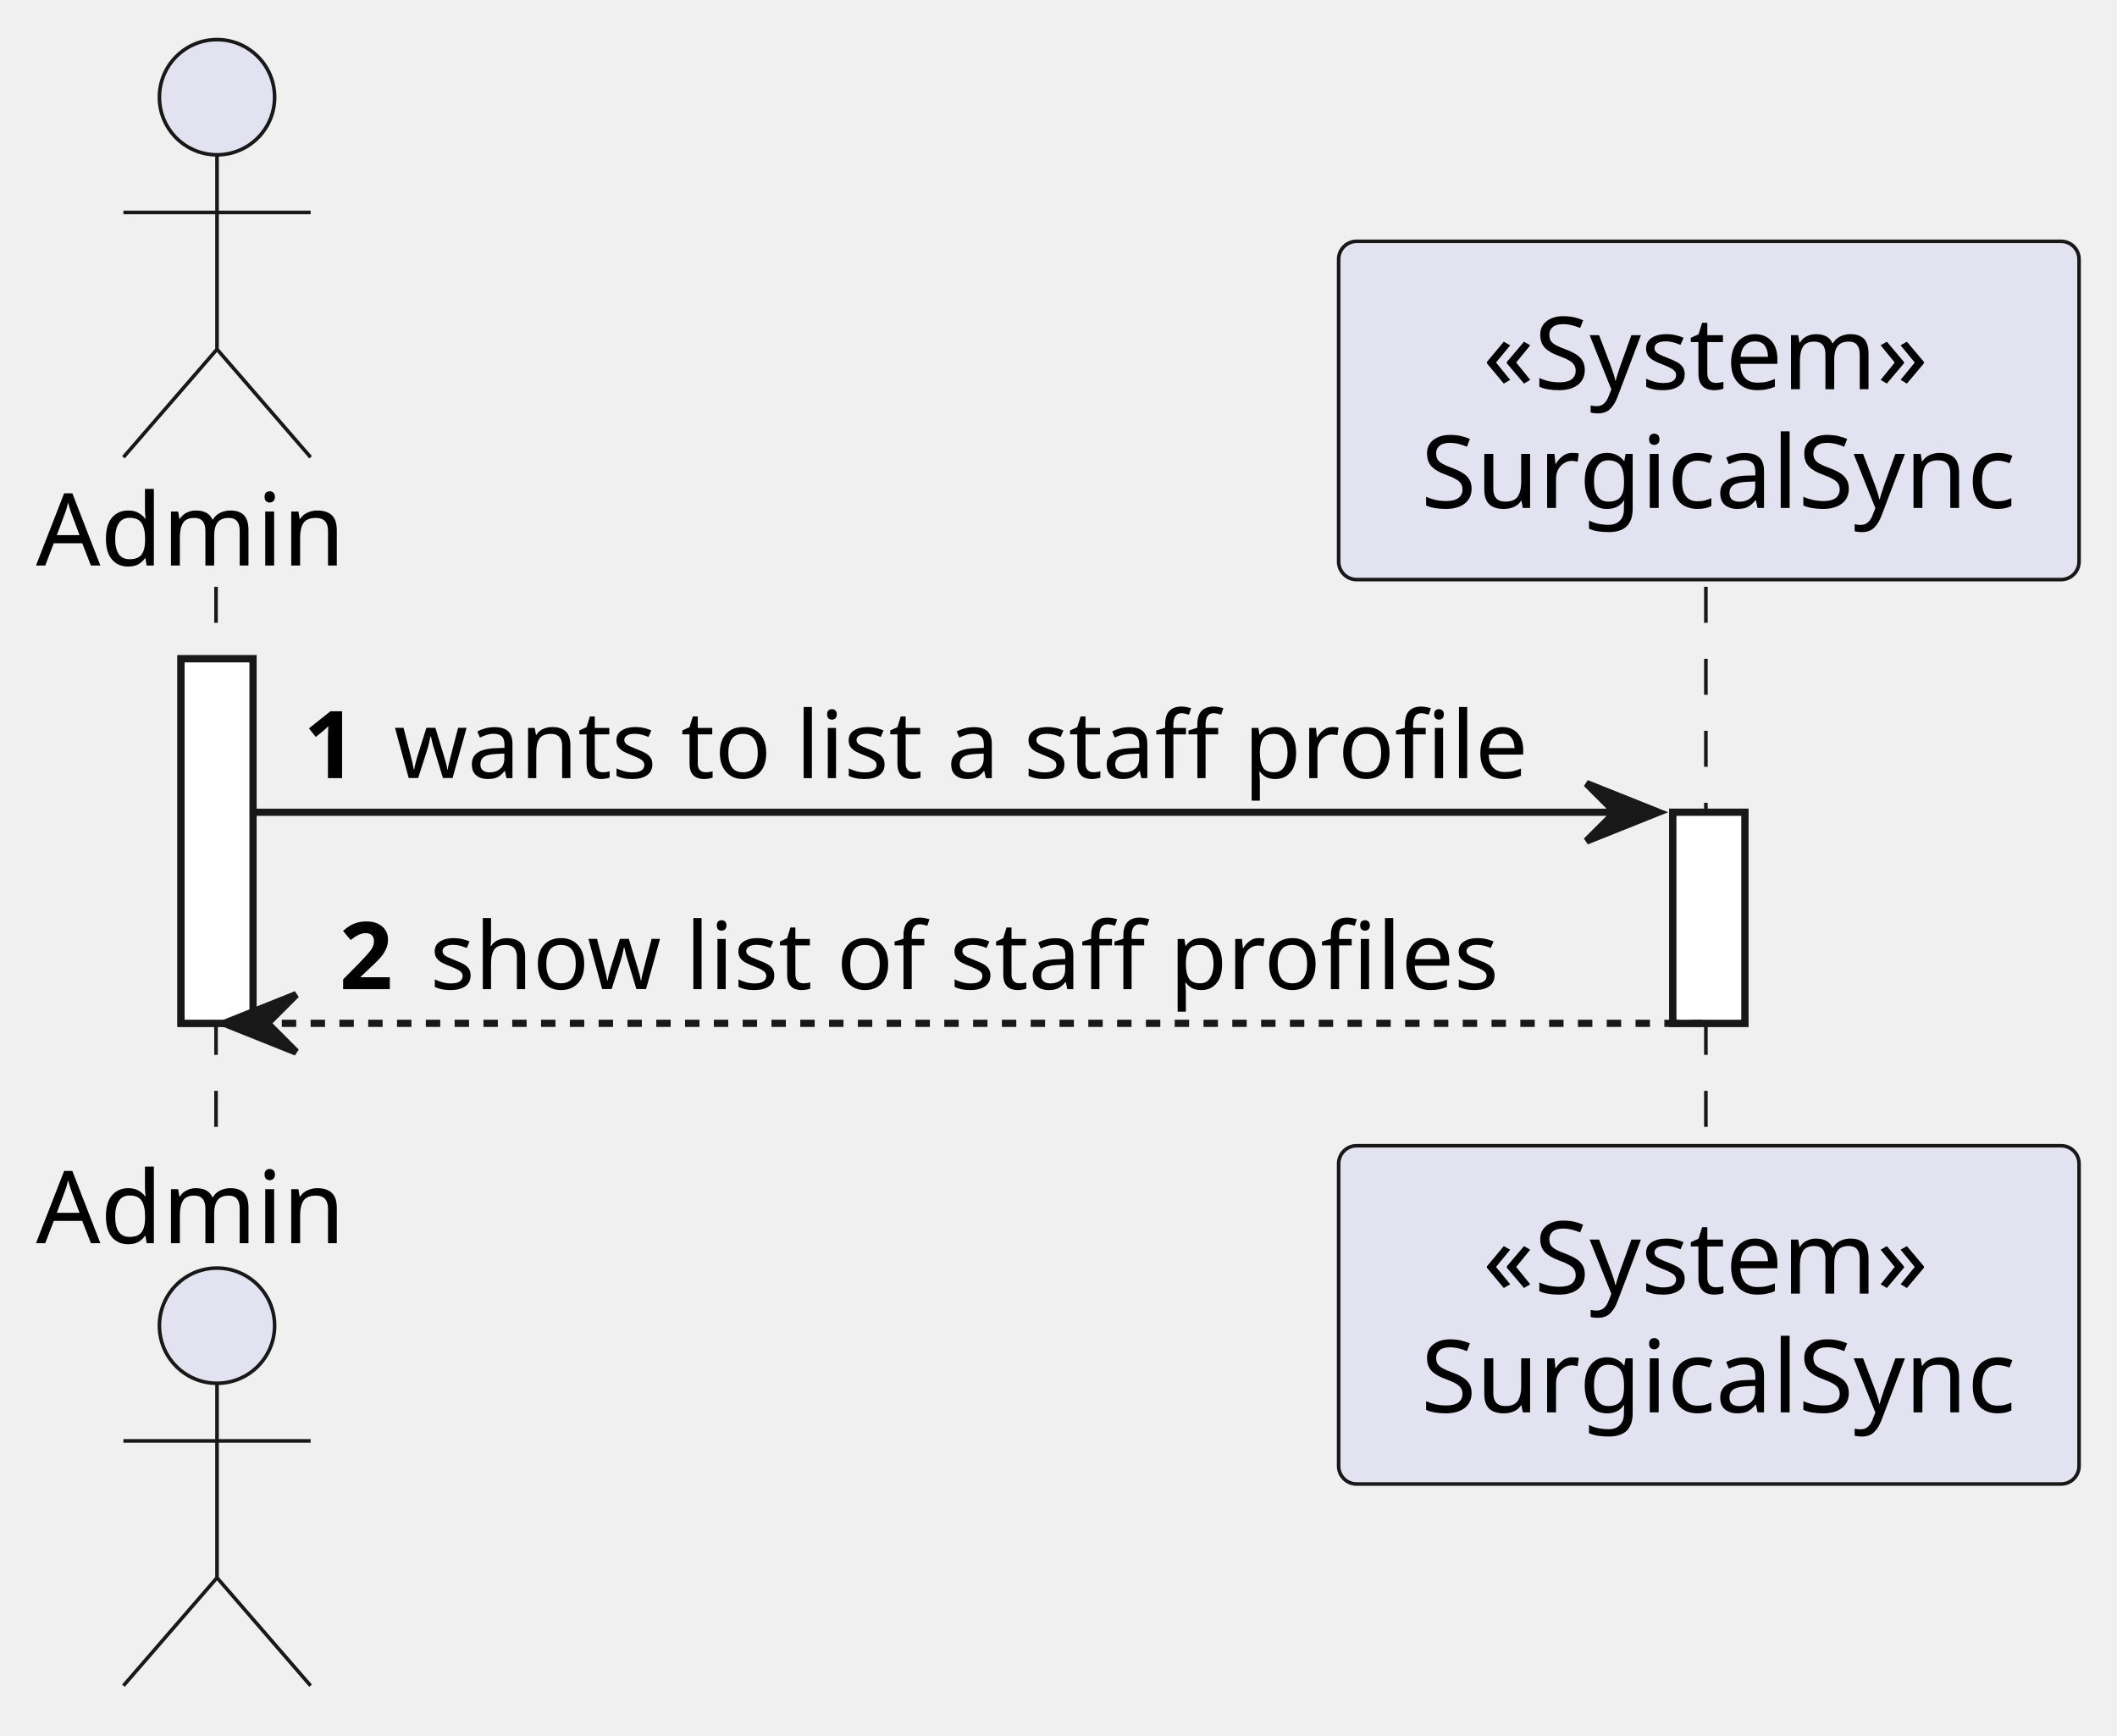
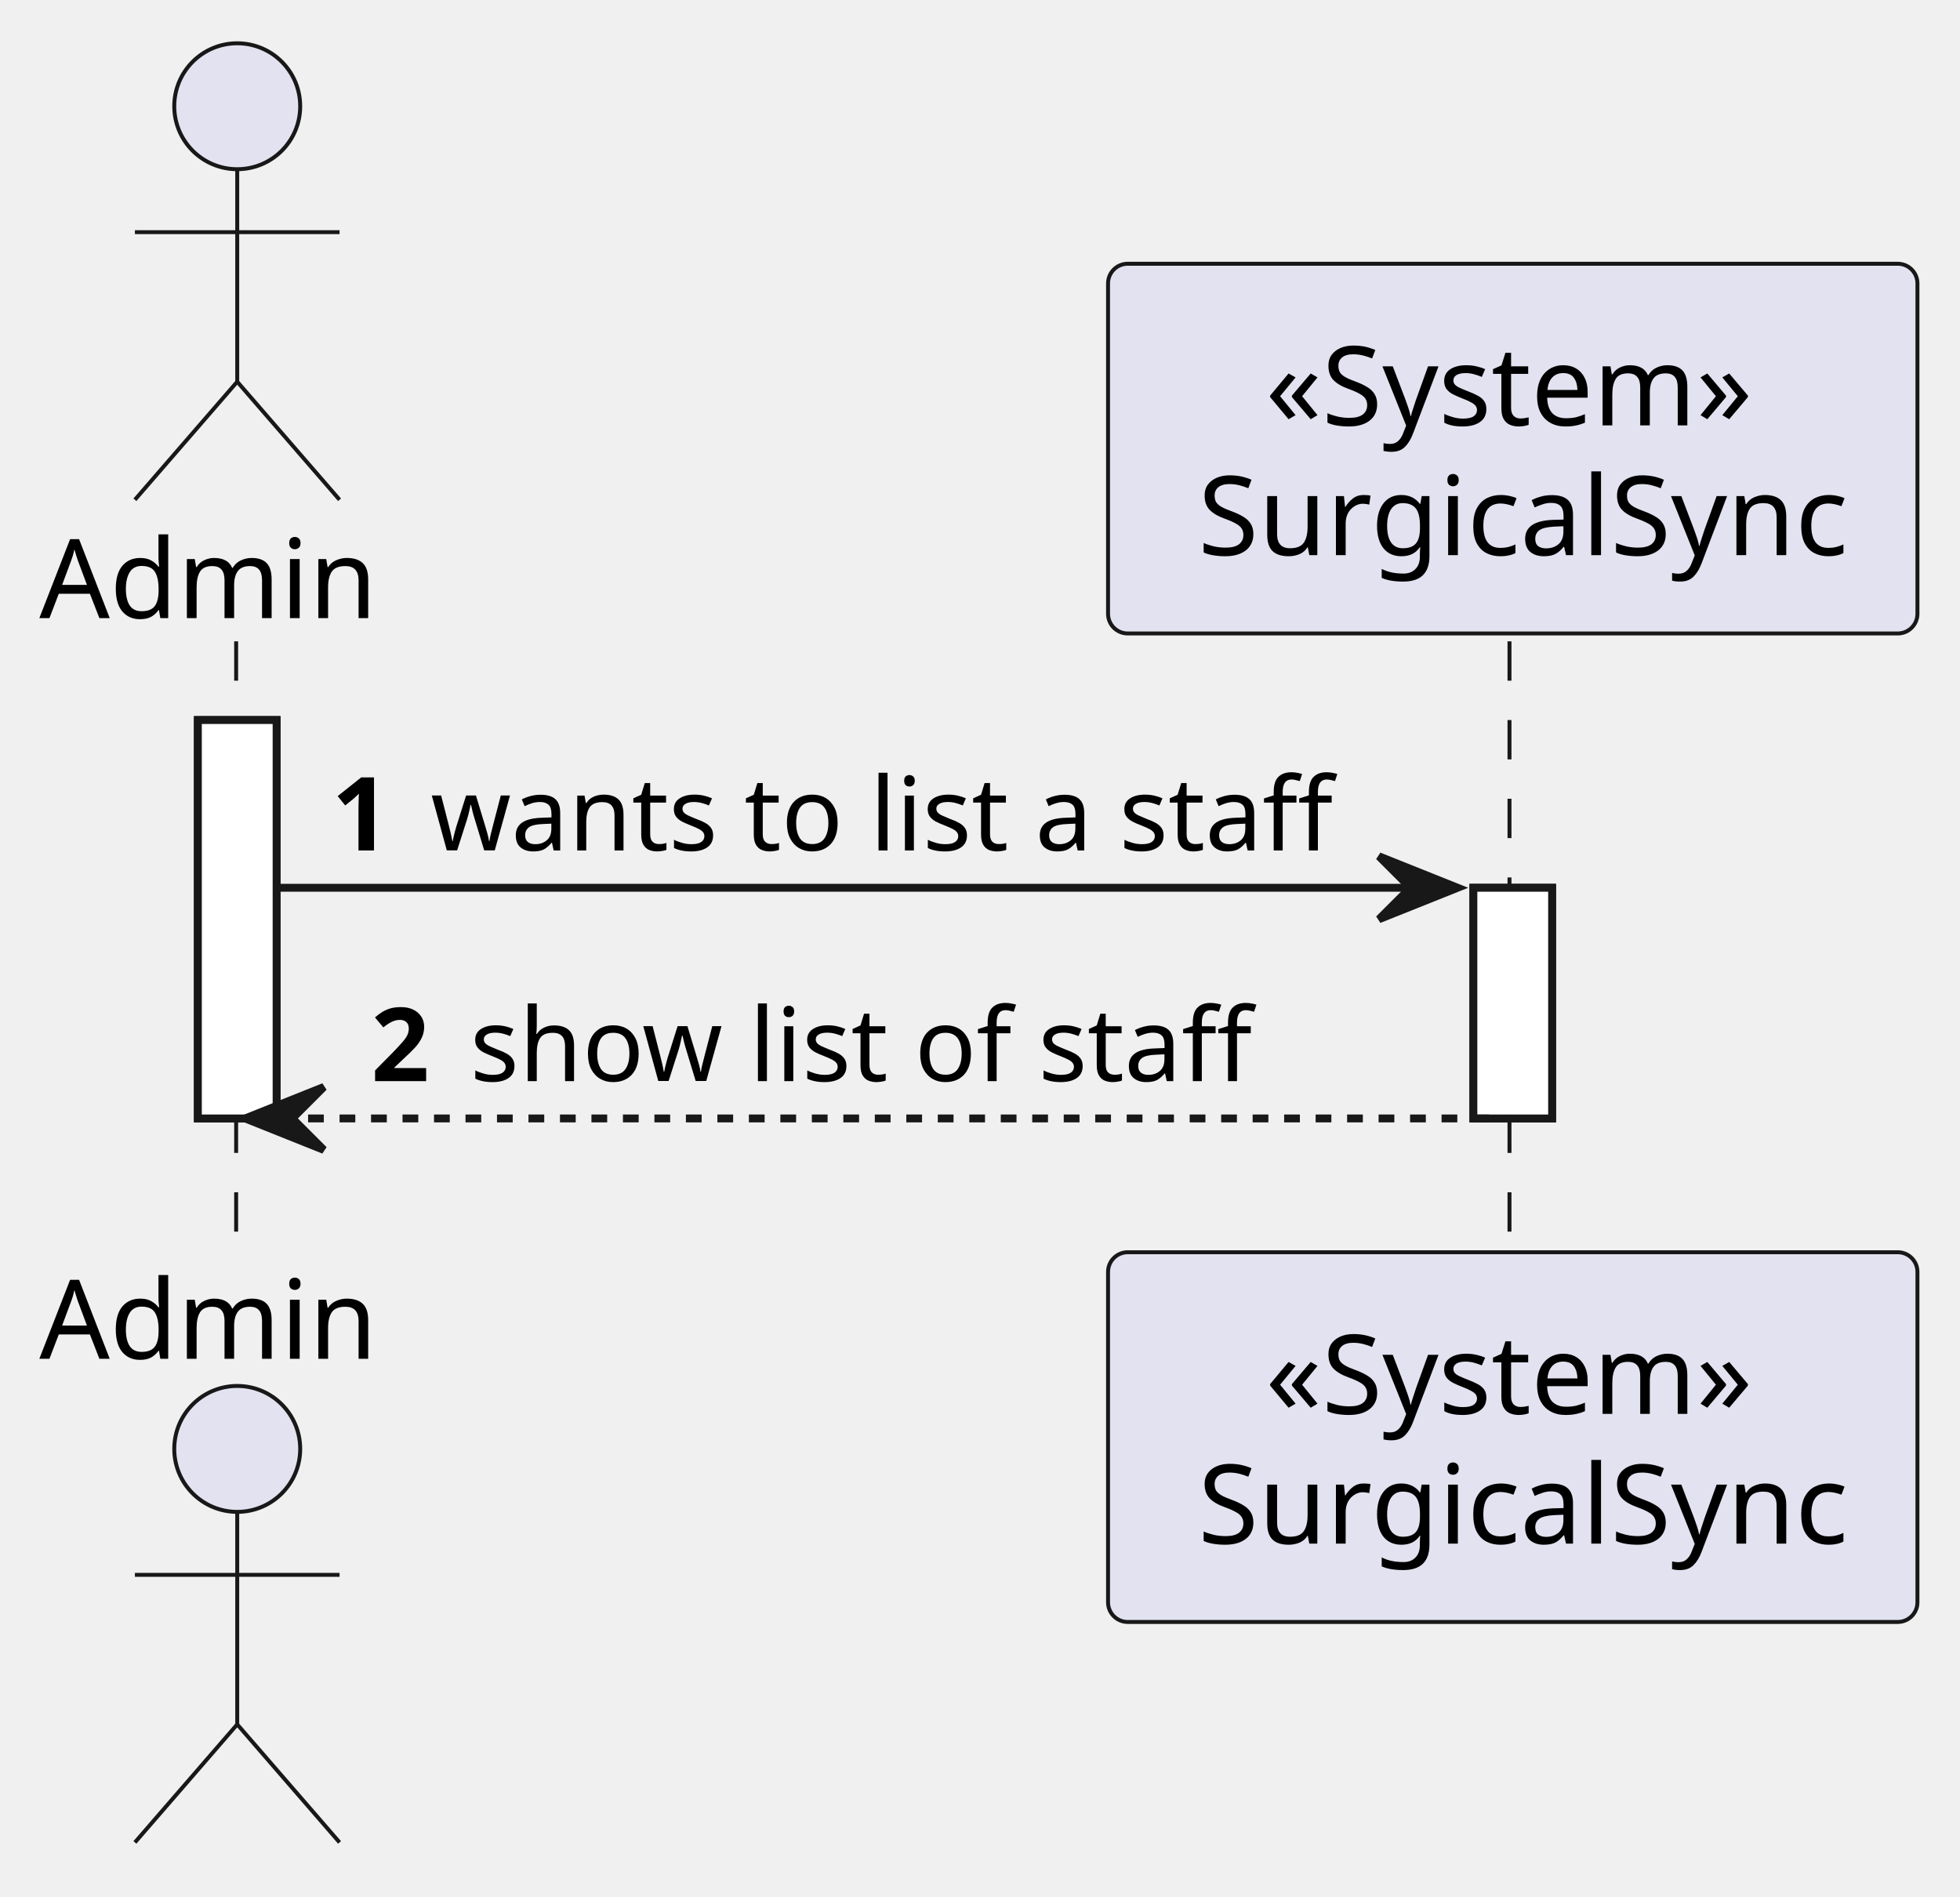
- <svg xmlns="http://www.w3.org/2000/svg" contentStyleType="text/css" height="241px" preserveAspectRatio="none" style="width:294px;height:241px;background:#FFFFFF;" version="1.1" viewBox="0 0 294 241" width="294px" zoomAndPan="magnify">
+ <svg xmlns="http://www.w3.org/2000/svg" contentStyleType="text/css" height="241px" preserveAspectRatio="none" style="width:249px;height:241px;background:#FFFFFF;" version="1.1" viewBox="0 0 249 241" width="249px" zoomAndPan="magnify">
  <defs />
  <g>
    <rect fill="#FFFFFF" height="50.621" style="stroke:#181818;stroke-width:1.0;" width="10" x="25.138" y="91.488" />
-     <rect fill="#FFFFFF" height="29.311" style="stroke:#181818;stroke-width:1.0;" width="10" x="232.318" y="112.799" />
+     <rect fill="#FFFFFF" height="29.311" style="stroke:#181818;stroke-width:1.0;" width="10" x="187.18" y="112.799" />
    <line style="stroke:#181818;stroke-width:0.5;stroke-dasharray:5.0,5.0;" x1="30" x2="30" y1="81.488" y2="160.109" />
-     <line style="stroke:#181818;stroke-width:0.5;stroke-dasharray:5.0,5.0;" x1="236.905" x2="236.905" y1="81.488" y2="160.109" />
+     <line style="stroke:#181818;stroke-width:0.5;stroke-dasharray:5.0,5.0;" x1="191.767" x2="191.767" y1="81.488" y2="160.109" />
    <text fill="#000000" font-family="sans-serif" font-size="14" lengthAdjust="spacing" textLength="44.276" x="5" y="78.535">Admin</text>
    <ellipse cx="30.138" cy="13.5" fill="#E2E2F0" rx="8" ry="8" style="stroke:#181818;stroke-width:0.5;" />
    <path d="M30.138,21.5 L30.138,48.5 M17.138,29.5 L43.138,29.5 M30.138,48.5 L17.138,63.5 M30.138,48.5 L43.138,63.5 " fill="none" style="stroke:#181818;stroke-width:0.5;" />
    <text fill="#000000" font-family="sans-serif" font-size="14" lengthAdjust="spacing" textLength="44.276" x="5" y="172.644">Admin</text>
    <ellipse cx="30.138" cy="184.098" fill="#E2E2F0" rx="8" ry="8" style="stroke:#181818;stroke-width:0.5;" />
    <path d="M30.138,192.098 L30.138,219.098 M17.138,200.098 L43.138,200.098 M30.138,219.098 L17.138,234.098 M30.138,219.098 L43.138,234.098 " fill="none" style="stroke:#181818;stroke-width:0.5;" />
-     <rect fill="#E2E2F0" height="46.977" rx="2.5" ry="2.5" style="stroke:#181818;stroke-width:0.5;" width="102.826" x="185.905" y="33.512" />
-     <text fill="#000000" font-family="sans-serif" font-size="14" lengthAdjust="spacing" textLength="62.768" x="205.934" y="54.047">«System»</text>
-     <text fill="#000000" font-family="sans-serif" font-size="14" lengthAdjust="spacing" textLength="84.397" x="197.334" y="70.535">SurgicalSync</text>
-     <rect fill="#E2E2F0" height="46.977" rx="2.5" ry="2.5" style="stroke:#181818;stroke-width:0.5;" width="102.826" x="185.905" y="159.109" />
-     <text fill="#000000" font-family="sans-serif" font-size="14" lengthAdjust="spacing" textLength="62.768" x="205.934" y="179.644">«System»</text>
-     <text fill="#000000" font-family="sans-serif" font-size="14" lengthAdjust="spacing" textLength="84.397" x="197.334" y="196.133">SurgicalSync</text>
+     <rect fill="#E2E2F0" height="46.977" rx="2.5" ry="2.5" style="stroke:#181818;stroke-width:0.5;" width="102.826" x="140.767" y="33.512" />
+     <text fill="#000000" font-family="sans-serif" font-size="14" lengthAdjust="spacing" textLength="62.768" x="160.796" y="54.047">«System»</text>
+     <text fill="#000000" font-family="sans-serif" font-size="14" lengthAdjust="spacing" textLength="84.397" x="152.196" y="70.535">SurgicalSync</text>
+     <rect fill="#E2E2F0" height="46.977" rx="2.5" ry="2.5" style="stroke:#181818;stroke-width:0.5;" width="102.826" x="140.767" y="159.109" />
+     <text fill="#000000" font-family="sans-serif" font-size="14" lengthAdjust="spacing" textLength="62.768" x="160.796" y="179.644">«System»</text>
+     <text fill="#000000" font-family="sans-serif" font-size="14" lengthAdjust="spacing" textLength="84.397" x="152.196" y="196.133">SurgicalSync</text>
    <rect fill="#FFFFFF" height="50.621" style="stroke:#181818;stroke-width:1.0;" width="10" x="25.138" y="91.488" />
-     <rect fill="#FFFFFF" height="29.311" style="stroke:#181818;stroke-width:1.0;" width="10" x="232.318" y="112.799" />
-     <polygon fill="#181818" points="220.318,108.799,230.318,112.799,220.318,116.799,224.318,112.799" style="stroke:#181818;stroke-width:1.0;" />
-     <line style="stroke:#181818;stroke-width:1.0;" x1="35.138" x2="226.318" y1="112.799" y2="112.799" />
+     <rect fill="#FFFFFF" height="29.311" style="stroke:#181818;stroke-width:1.0;" width="10" x="187.18" y="112.799" />
+     <polygon fill="#181818" points="175.18,108.799,185.18,112.799,175.18,116.799,179.18,112.799" style="stroke:#181818;stroke-width:1.0;" />
+     <line style="stroke:#181818;stroke-width:1.0;" x1="35.138" x2="181.18" y1="112.799" y2="112.799" />
    <text fill="#000000" font-family="sans-serif" font-size="13" font-weight="bold" lengthAdjust="spacing" textLength="8.576" x="42.138" y="108.057">1</text>
-     <text fill="#000000" font-family="sans-serif" font-size="13" lengthAdjust="spacing" textLength="165.604" x="54.714" y="108.057">wants to list a staff profile</text>
+     <text fill="#000000" font-family="sans-serif" font-size="13" lengthAdjust="spacing" textLength="120.466" x="54.714" y="108.057">wants to list a staff</text>
    <polygon fill="#181818" points="41.138,138.109,31.138,142.109,41.138,146.109,37.138,142.109" style="stroke:#181818;stroke-width:1.0;" />
-     <line style="stroke:#181818;stroke-width:1.0;stroke-dasharray:2.0,2.0;" x1="35.138" x2="236.318" y1="142.109" y2="142.109" />
+     <line style="stroke:#181818;stroke-width:1.0;stroke-dasharray:2.0,2.0;" x1="35.138" x2="191.18" y1="142.109" y2="142.109" />
    <text fill="#000000" font-family="sans-serif" font-size="13" font-weight="bold" lengthAdjust="spacing" textLength="8.576" x="47.138" y="137.367">2</text>
-     <text fill="#000000" font-family="sans-serif" font-size="13" lengthAdjust="spacing" textLength="156.8" x="59.714" y="137.367">show list of staff profiles</text>
+     <text fill="#000000" font-family="sans-serif" font-size="13" lengthAdjust="spacing" textLength="105.035" x="59.714" y="137.367">show list of staff</text>
  </g>
</svg>
